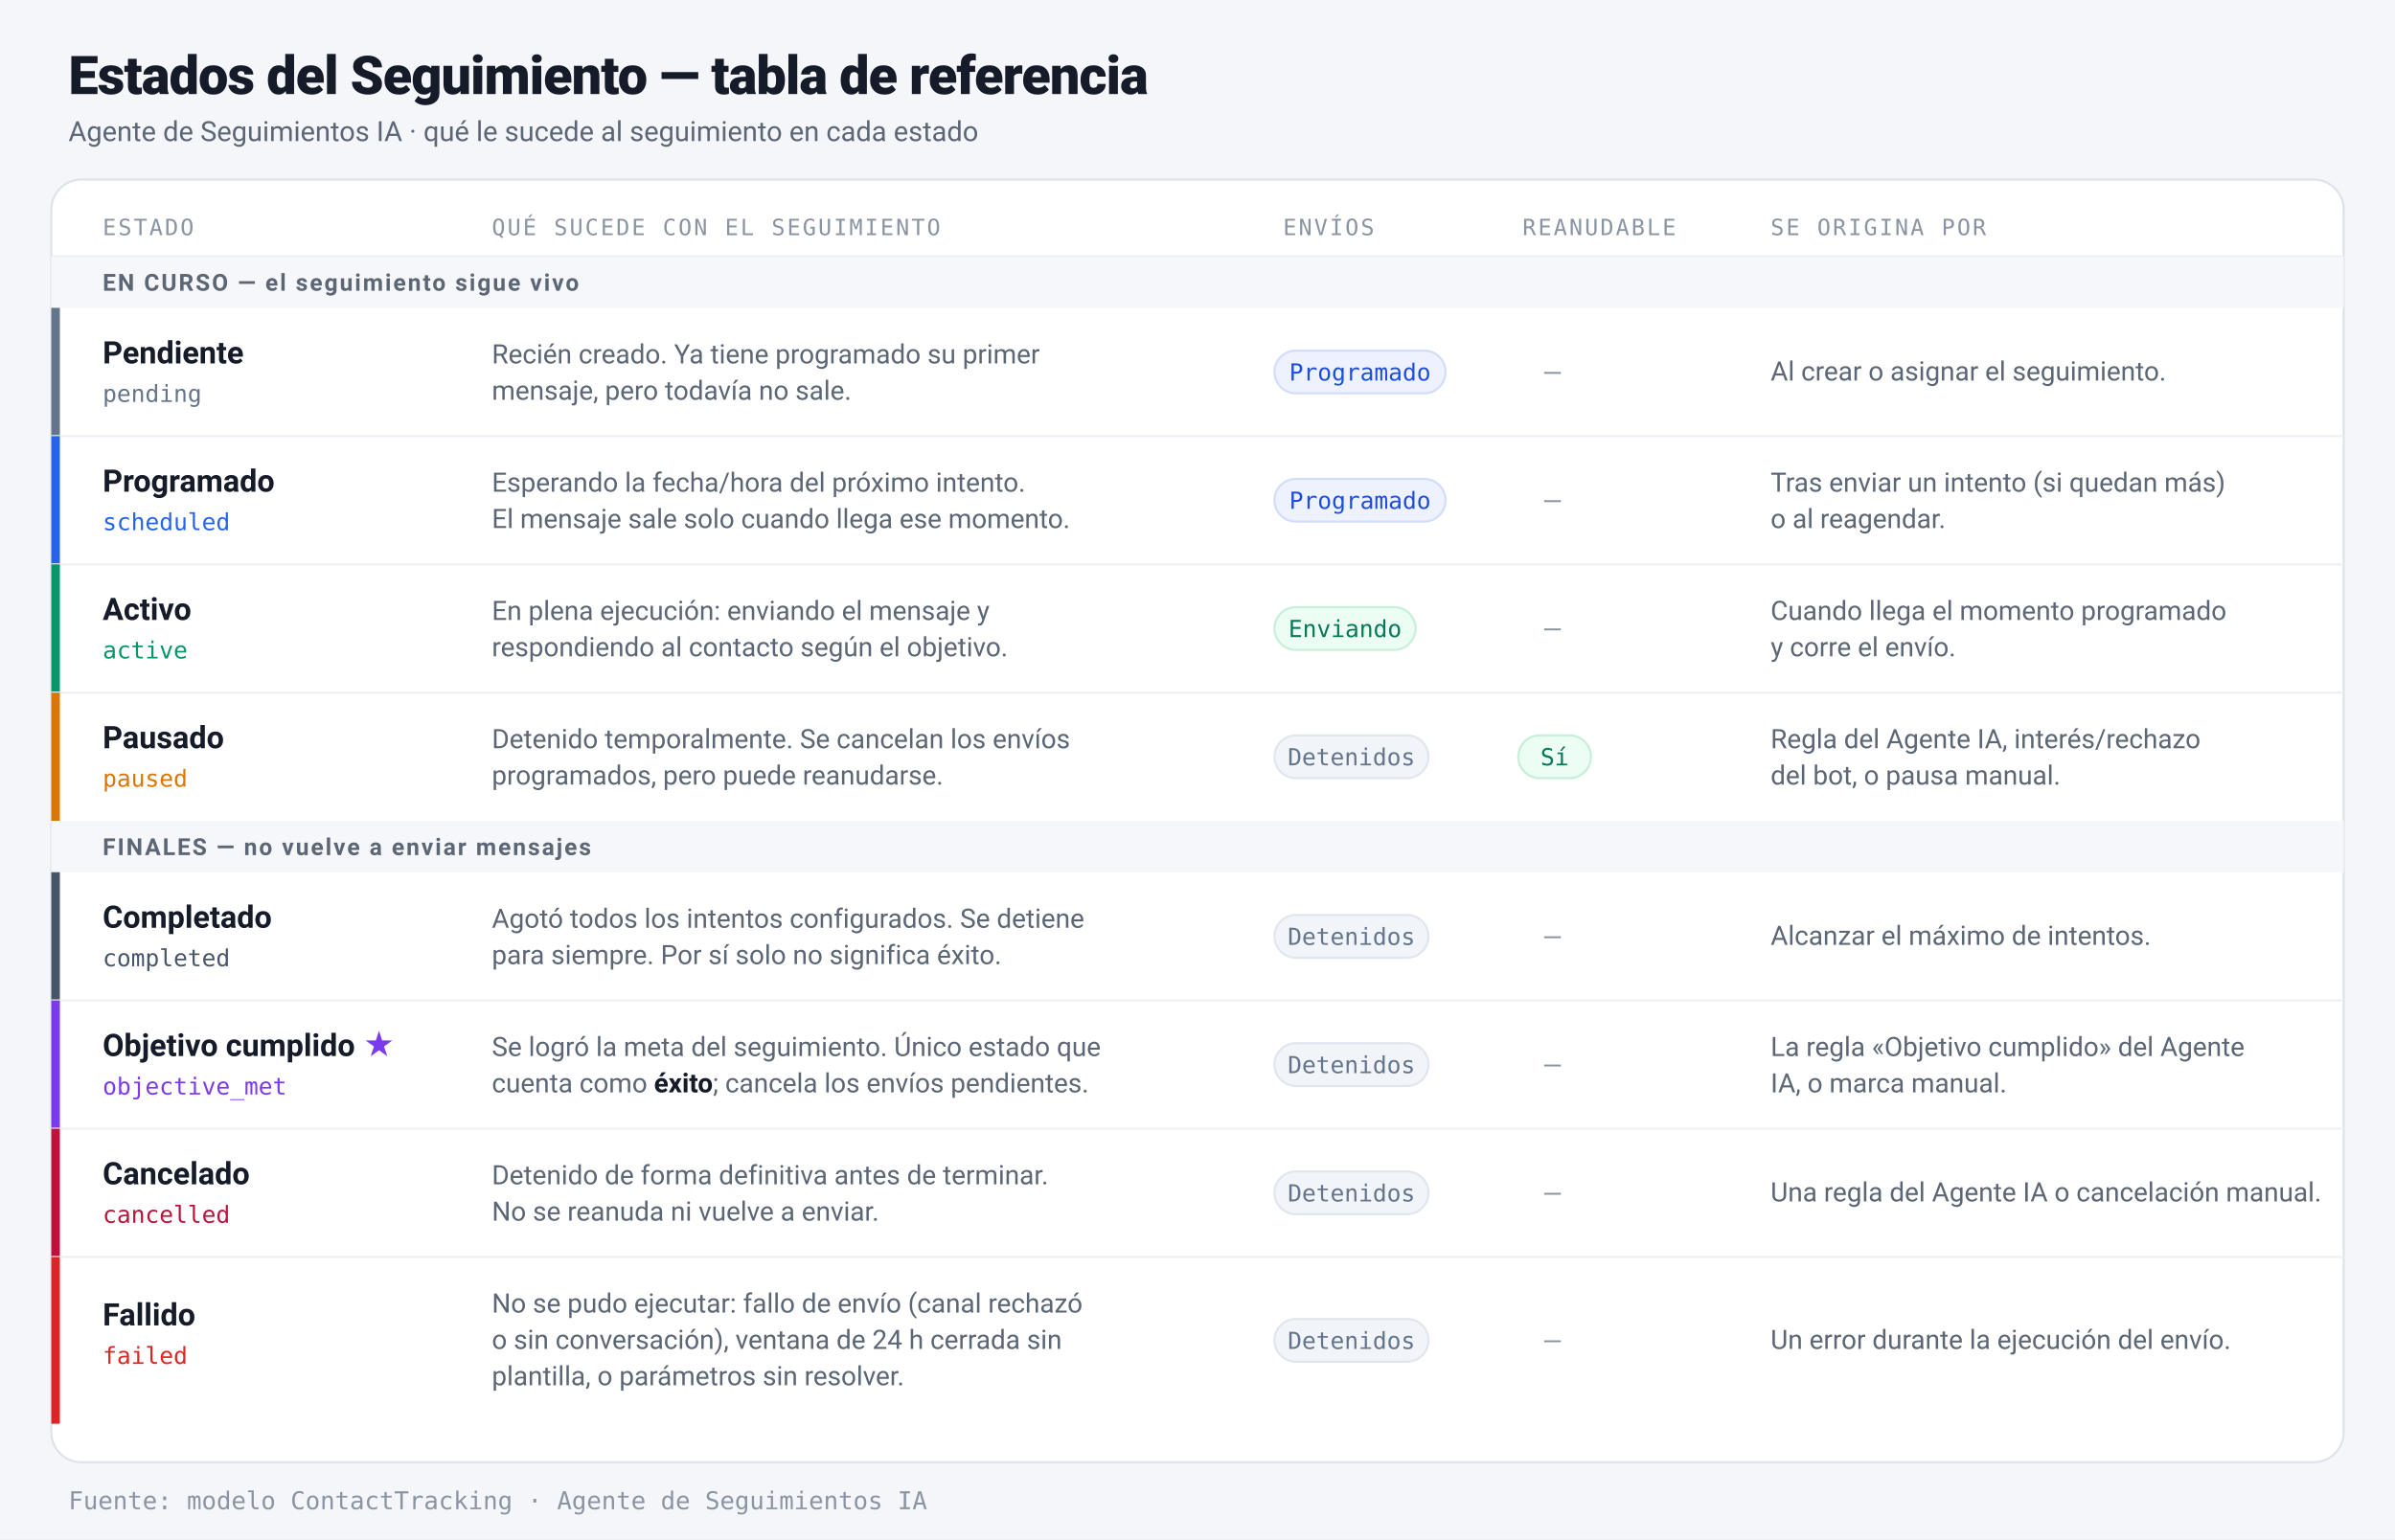
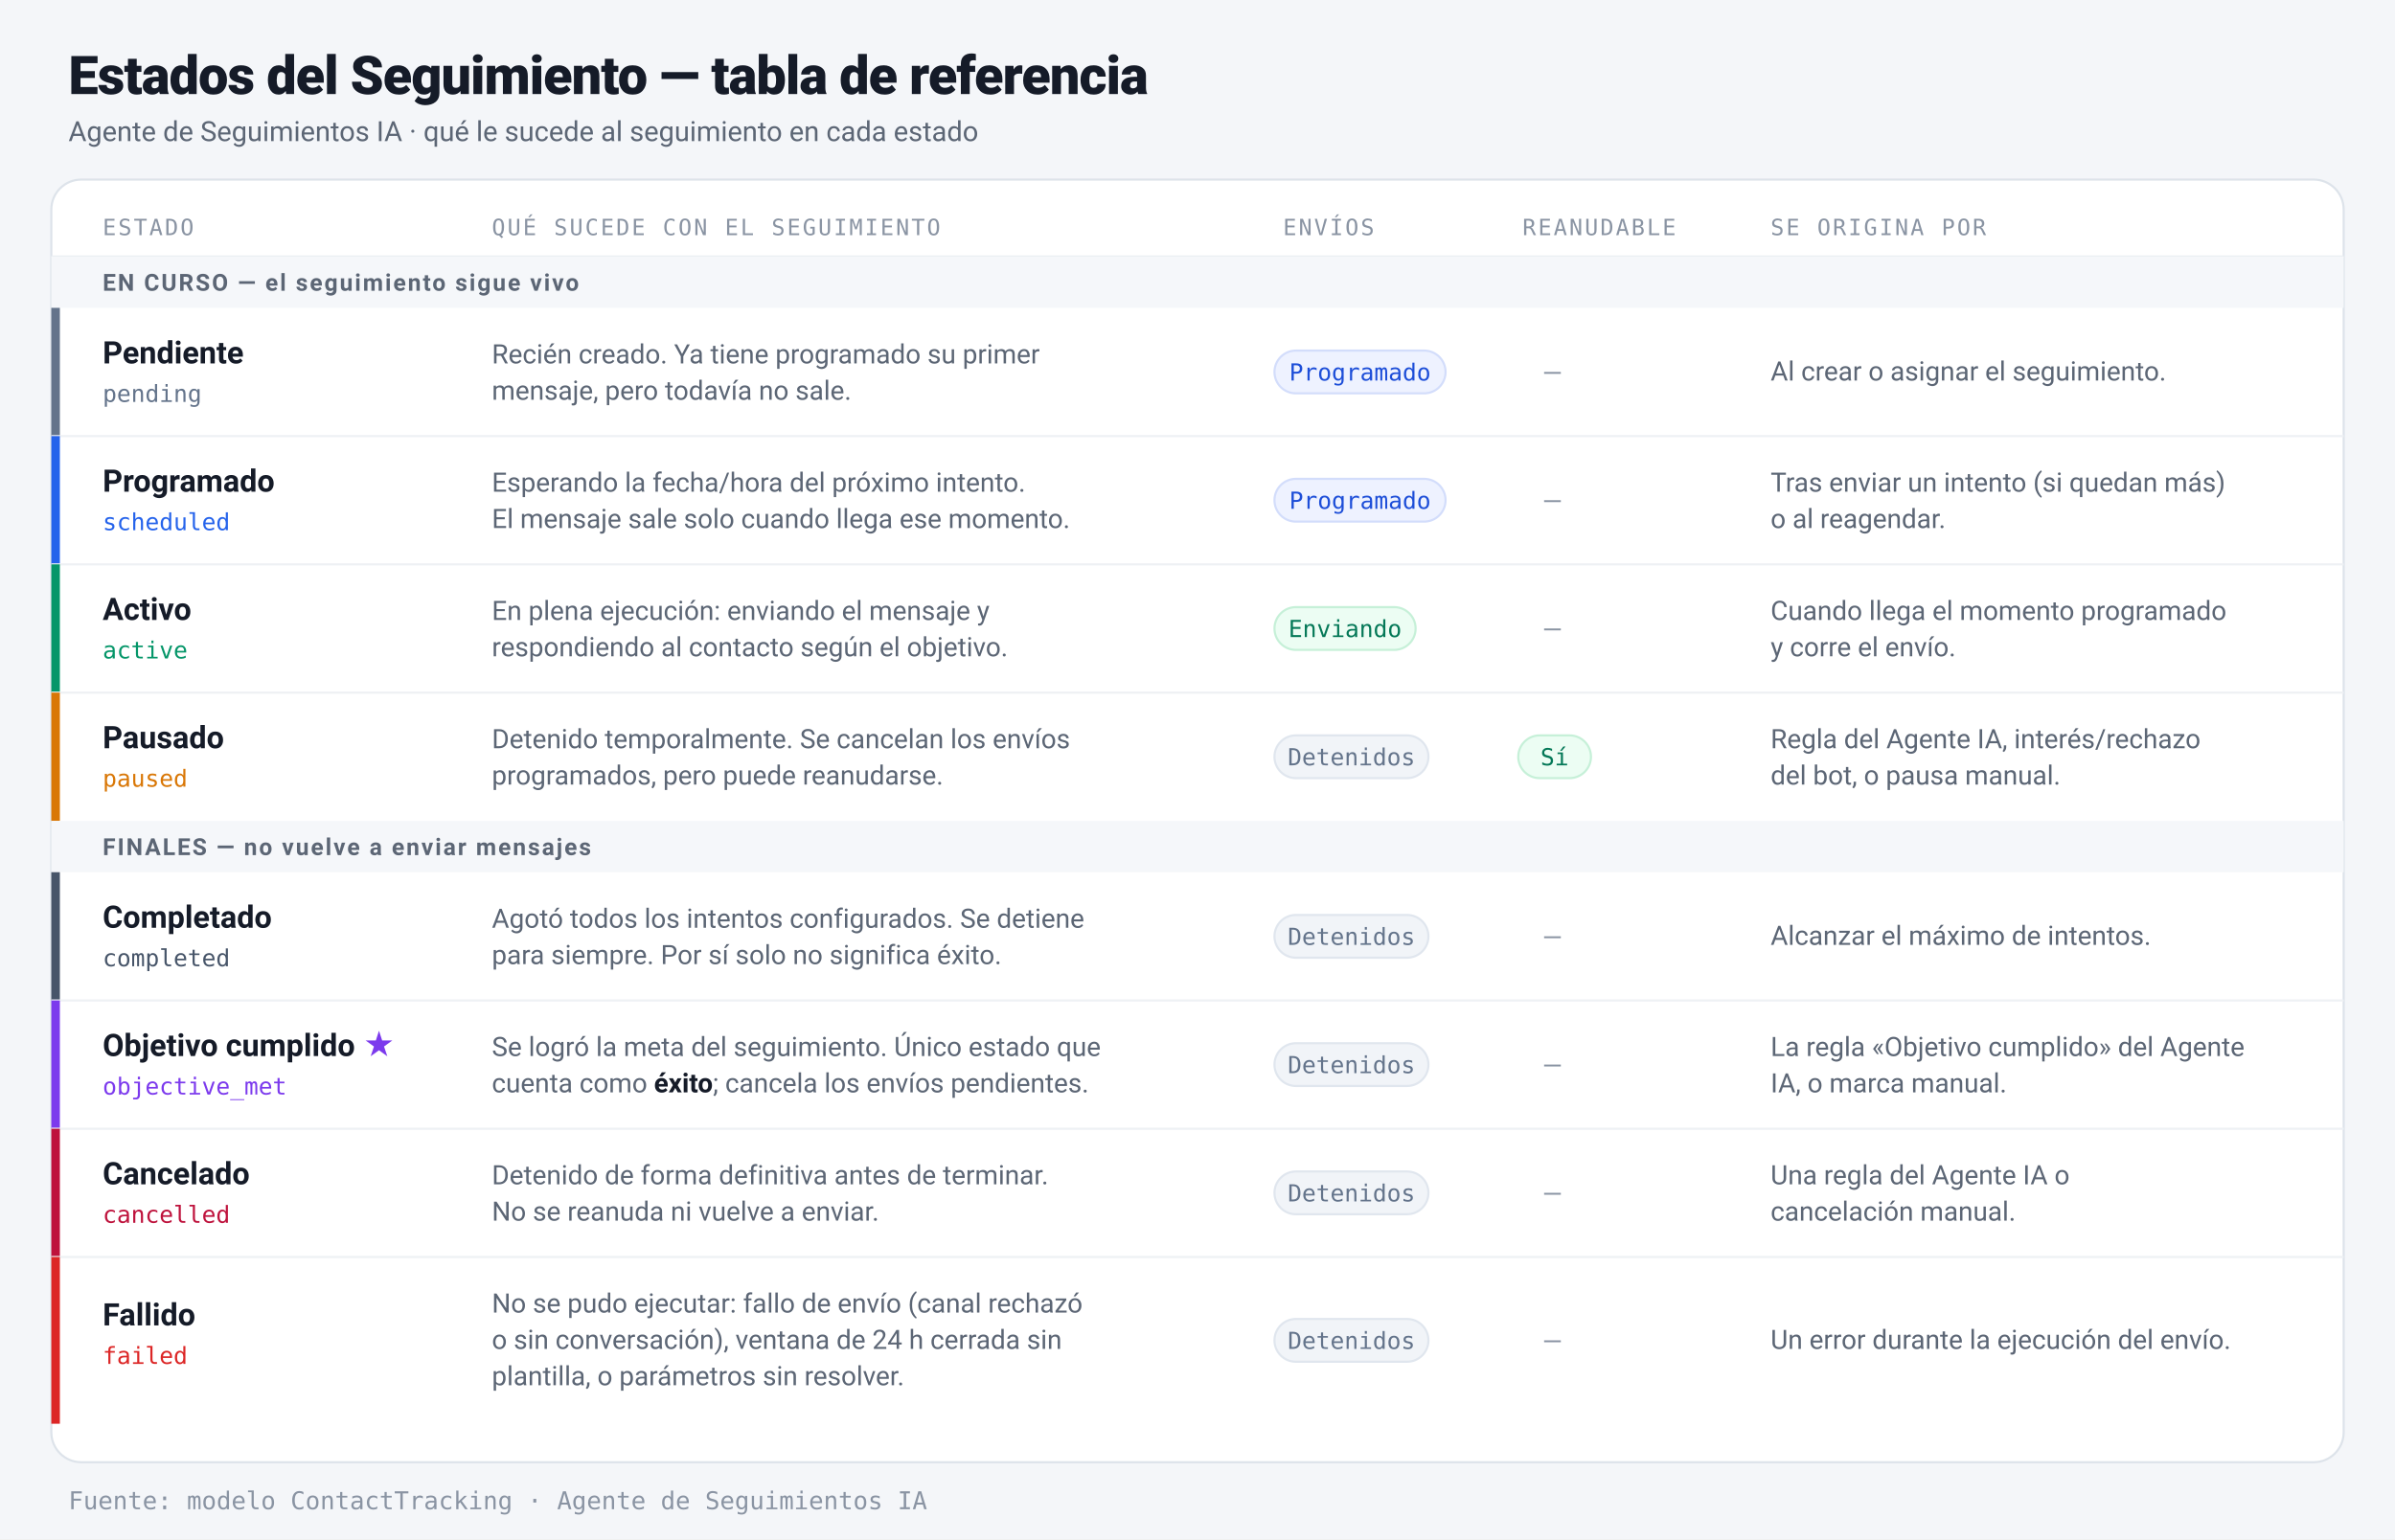
<svg xmlns="http://www.w3.org/2000/svg" viewBox="0 0 1120 720" font-family="system-ui, -apple-system, 'Segoe UI', Roboto, sans-serif">
  <rect x="0" y="0" width="1120" height="720" fill="#f4f6f9" />
  <text x="32" y="44" font-size="25" font-weight="800" fill="#151b28" letter-spacing="-0.4">Estados del Seguimiento — tabla de referencia</text>
  <text x="32" y="66" font-size="13" fill="#5c6675">Agente de Seguimientos IA · qué le sucede al seguimiento en cada estado</text>
  <rect x="24" y="84" width="1072" height="600" rx="14" fill="#ffffff" stroke="#dde3ea" stroke-width="1" />
  <g font-family="ui-monospace, Menlo, Consolas, monospace" font-size="10.5" letter-spacing="0.09em" fill="#8a94a3">
    <text x="48" y="110">ESTADO</text>
    <text x="230" y="110">QUÉ SUCEDE CON EL SEGUIMIENTO</text>
    <text x="600" y="110">ENVÍOS</text>
    <text x="712" y="110">REANUDABLE</text>
    <text x="828" y="110">SE ORIGINA POR</text>
  </g>
  <line x1="24" y1="120" x2="1096" y2="120" stroke="#e9edf2" stroke-width="1" />
  <rect x="24" y="120" width="1072" height="24" fill="#f5f7fa" />
  <text x="48" y="136" font-size="11" font-weight="700" letter-spacing="0.08em" fill="#5c6675">EN CURSO — el seguimiento sigue vivo</text>
  <rect x="24" y="144" width="4" height="60" fill="#64748b" />
  <text x="48" y="170" font-size="14.5" font-weight="700" fill="#151b28">Pendiente</text>
  <text x="48" y="188" font-size="11" font-family="ui-monospace, Menlo, Consolas, monospace" fill="#64748b">pending</text>
  <text x="230" y="170" font-size="12.5" fill="#5c6675">Recién creado. Ya tiene programado su primer</text>
  <text x="230" y="187" font-size="12.5" fill="#5c6675">mensaje, pero todavía no sale.</text>
  <rect x="596" y="164" width="80" height="20" rx="10" fill="#eef2ff" stroke="#d3ddfb" />
  <text x="636" y="178" font-size="11" font-family="ui-monospace, Menlo, Consolas, monospace" fill="#1d4ed8" text-anchor="middle">Programado</text>
  <text x="726" y="178" font-size="13" font-family="ui-monospace, Menlo, Consolas, monospace" fill="#8a94a3" text-anchor="middle">—</text>
  <text x="828" y="178" font-size="12.5" fill="#5c6675">Al crear o asignar el seguimiento.</text>
  <line x1="24" y1="204" x2="1096" y2="204" stroke="#eef1f4" stroke-width="1" />
  <rect x="24" y="204" width="4" height="60" fill="#2563eb" />
  <text x="48" y="230" font-size="14.5" font-weight="700" fill="#151b28">Programado</text>
  <text x="48" y="248" font-size="11" font-family="ui-monospace, Menlo, Consolas, monospace" fill="#2563eb">scheduled</text>
  <text x="230" y="230" font-size="12.5" fill="#5c6675">Esperando la fecha/hora del próximo intento.</text>
  <text x="230" y="247" font-size="12.5" fill="#5c6675">El mensaje sale solo cuando llega ese momento.</text>
  <rect x="596" y="224" width="80" height="20" rx="10" fill="#eef2ff" stroke="#d3ddfb" />
  <text x="636" y="238" font-size="11" font-family="ui-monospace, Menlo, Consolas, monospace" fill="#1d4ed8" text-anchor="middle">Programado</text>
  <text x="726" y="238" font-size="13" font-family="ui-monospace, Menlo, Consolas, monospace" fill="#8a94a3" text-anchor="middle">—</text>
  <text x="828" y="230" font-size="12.5" fill="#5c6675">Tras enviar un intento (si quedan más)</text>
  <text x="828" y="247" font-size="12.5" fill="#5c6675">o al reagendar.</text>
  <line x1="24" y1="264" x2="1096" y2="264" stroke="#eef1f4" stroke-width="1" />
  <rect x="24" y="264" width="4" height="60" fill="#059669" />
  <text x="48" y="290" font-size="14.5" font-weight="700" fill="#151b28">Activo</text>
  <text x="48" y="308" font-size="11" font-family="ui-monospace, Menlo, Consolas, monospace" fill="#059669">active</text>
  <text x="230" y="290" font-size="12.5" fill="#5c6675">En plena ejecución: enviando el mensaje y</text>
  <text x="230" y="307" font-size="12.5" fill="#5c6675">respondiendo al contacto según el objetivo.</text>
  <rect x="596" y="284" width="66" height="20" rx="10" fill="#ecfdf3" stroke="#c6f0d8" />
  <text x="629" y="298" font-size="11" font-family="ui-monospace, Menlo, Consolas, monospace" fill="#047857" text-anchor="middle">Enviando</text>
  <text x="726" y="298" font-size="13" font-family="ui-monospace, Menlo, Consolas, monospace" fill="#8a94a3" text-anchor="middle">—</text>
  <text x="828" y="290" font-size="12.5" fill="#5c6675">Cuando llega el momento programado</text>
  <text x="828" y="307" font-size="12.5" fill="#5c6675">y corre el envío.</text>
  <line x1="24" y1="324" x2="1096" y2="324" stroke="#eef1f4" stroke-width="1" />
  <rect x="24" y="324" width="4" height="60" fill="#d97706" />
  <text x="48" y="350" font-size="14.5" font-weight="700" fill="#151b28">Pausado</text>
  <text x="48" y="368" font-size="11" font-family="ui-monospace, Menlo, Consolas, monospace" fill="#d97706">paused</text>
  <text x="230" y="350" font-size="12.5" fill="#5c6675">Detenido temporalmente. Se cancelan los envíos</text>
  <text x="230" y="367" font-size="12.5" fill="#5c6675">programados, pero puede reanudarse.</text>
  <rect x="596" y="344" width="72" height="20" rx="10" fill="#f1f4f8" stroke="#e0e6ee" />
  <text x="632" y="358" font-size="11" font-family="ui-monospace, Menlo, Consolas, monospace" fill="#64748b" text-anchor="middle">Detenidos</text>
  <rect x="710" y="344" width="34" height="20" rx="10" fill="#ecfdf3" stroke="#c6f0d8" />
  <text x="727" y="358" font-size="11" font-family="ui-monospace, Menlo, Consolas, monospace" fill="#047857" text-anchor="middle">Sí</text>
  <text x="828" y="350" font-size="12.5" fill="#5c6675">Regla del Agente IA, interés/rechazo</text>
  <text x="828" y="367" font-size="12.5" fill="#5c6675">del bot, o pausa manual.</text>
  <rect x="24" y="384" width="1072" height="24" fill="#f5f7fa" />
  <text x="48" y="400" font-size="11" font-weight="700" letter-spacing="0.08em" fill="#5c6675">FINALES — no vuelve a enviar mensajes</text>
  <rect x="24" y="408" width="4" height="60" fill="#475569" />
  <text x="48" y="434" font-size="14.5" font-weight="700" fill="#151b28">Completado</text>
  <text x="48" y="452" font-size="11" font-family="ui-monospace, Menlo, Consolas, monospace" fill="#475569">completed</text>
  <text x="230" y="434" font-size="12.5" fill="#5c6675">Agotó todos los intentos configurados. Se detiene</text>
  <text x="230" y="451" font-size="12.5" fill="#5c6675">para siempre. Por sí solo no significa éxito.</text>
  <rect x="596" y="428" width="72" height="20" rx="10" fill="#f1f4f8" stroke="#e0e6ee" />
  <text x="632" y="442" font-size="11" font-family="ui-monospace, Menlo, Consolas, monospace" fill="#64748b" text-anchor="middle">Detenidos</text>
  <text x="726" y="442" font-size="13" font-family="ui-monospace, Menlo, Consolas, monospace" fill="#8a94a3" text-anchor="middle">—</text>
  <text x="828" y="442" font-size="12.5" fill="#5c6675">Alcanzar el máximo de intentos.</text>
  <line x1="24" y1="468" x2="1096" y2="468" stroke="#eef1f4" stroke-width="1" />
  <rect x="24" y="468" width="4" height="60" fill="#7c3aed" />
  <text x="48" y="494" font-size="14.5" font-weight="700" fill="#151b28">Objetivo cumplido <tspan fill="#7c3aed">★</tspan>
  </text>
  <text x="48" y="512" font-size="11" font-family="ui-monospace, Menlo, Consolas, monospace" fill="#7c3aed">objective_met</text>
  <text x="230" y="494" font-size="12.5" fill="#5c6675">Se logró la meta del seguimiento. Único estado que</text>
  <text x="230" y="511" font-size="12.5" fill="#5c6675">cuenta como <tspan font-weight="700" fill="#151b28">éxito</tspan>; cancela los envíos pendientes.</text>
  <rect x="596" y="488" width="72" height="20" rx="10" fill="#f1f4f8" stroke="#e0e6ee" />
  <text x="632" y="502" font-size="11" font-family="ui-monospace, Menlo, Consolas, monospace" fill="#64748b" text-anchor="middle">Detenidos</text>
  <text x="726" y="502" font-size="13" font-family="ui-monospace, Menlo, Consolas, monospace" fill="#8a94a3" text-anchor="middle">—</text>
  <text x="828" y="494" font-size="12.5" fill="#5c6675">La regla «Objetivo cumplido» del Agente</text>
  <text x="828" y="511" font-size="12.5" fill="#5c6675">IA, o marca manual.</text>
  <line x1="24" y1="528" x2="1096" y2="528" stroke="#eef1f4" stroke-width="1" />
  <rect x="24" y="528" width="4" height="60" fill="#be123c" />
  <text x="48" y="554" font-size="14.5" font-weight="700" fill="#151b28">Cancelado</text>
  <text x="48" y="572" font-size="11" font-family="ui-monospace, Menlo, Consolas, monospace" fill="#be123c">cancelled</text>
  <text x="230" y="554" font-size="12.5" fill="#5c6675">Detenido de forma definitiva antes de terminar.</text>
  <text x="230" y="571" font-size="12.5" fill="#5c6675">No se reanuda ni vuelve a enviar.</text>
  <rect x="596" y="548" width="72" height="20" rx="10" fill="#f1f4f8" stroke="#e0e6ee" />
  <text x="632" y="562" font-size="11" font-family="ui-monospace, Menlo, Consolas, monospace" fill="#64748b" text-anchor="middle">Detenidos</text>
  <text x="726" y="562" font-size="13" font-family="ui-monospace, Menlo, Consolas, monospace" fill="#8a94a3" text-anchor="middle">—</text>
-   <text x="828" y="562" font-size="12.5" fill="#5c6675">Una regla del Agente IA o cancelación manual.</text>
+   <text x="828" y="554" font-size="12.5" fill="#5c6675">Una regla del Agente IA o</text>
+   <text x="828" y="571" font-size="12.5" fill="#5c6675">cancelación manual.</text>
  <line x1="24" y1="588" x2="1096" y2="588" stroke="#eef1f4" stroke-width="1" />
  <rect x="24" y="588" width="4" height="78" fill="#dc2626" />
  <text x="48" y="620" font-size="14.5" font-weight="700" fill="#151b28">Fallido</text>
  <text x="48" y="638" font-size="11" font-family="ui-monospace, Menlo, Consolas, monospace" fill="#dc2626">failed</text>
  <text x="230" y="614" font-size="12.5" fill="#5c6675">No se pudo ejecutar: fallo de envío (canal rechazó</text>
  <text x="230" y="631" font-size="12.5" fill="#5c6675">o sin conversación), ventana de 24 h cerrada sin</text>
  <text x="230" y="648" font-size="12.5" fill="#5c6675">plantilla, o parámetros sin resolver.</text>
  <rect x="596" y="617" width="72" height="20" rx="10" fill="#f1f4f8" stroke="#e0e6ee" />
  <text x="632" y="631" font-size="11" font-family="ui-monospace, Menlo, Consolas, monospace" fill="#64748b" text-anchor="middle">Detenidos</text>
  <text x="726" y="631" font-size="13" font-family="ui-monospace, Menlo, Consolas, monospace" fill="#8a94a3" text-anchor="middle">—</text>
  <text x="828" y="631" font-size="12.5" fill="#5c6675">Un error durante la ejecución del envío.</text>
  <text x="32" y="706" font-size="11.5" font-family="ui-monospace, Menlo, Consolas, monospace" fill="#8a94a3">Fuente: modelo ContactTracking · Agente de Seguimientos IA</text>
</svg>
